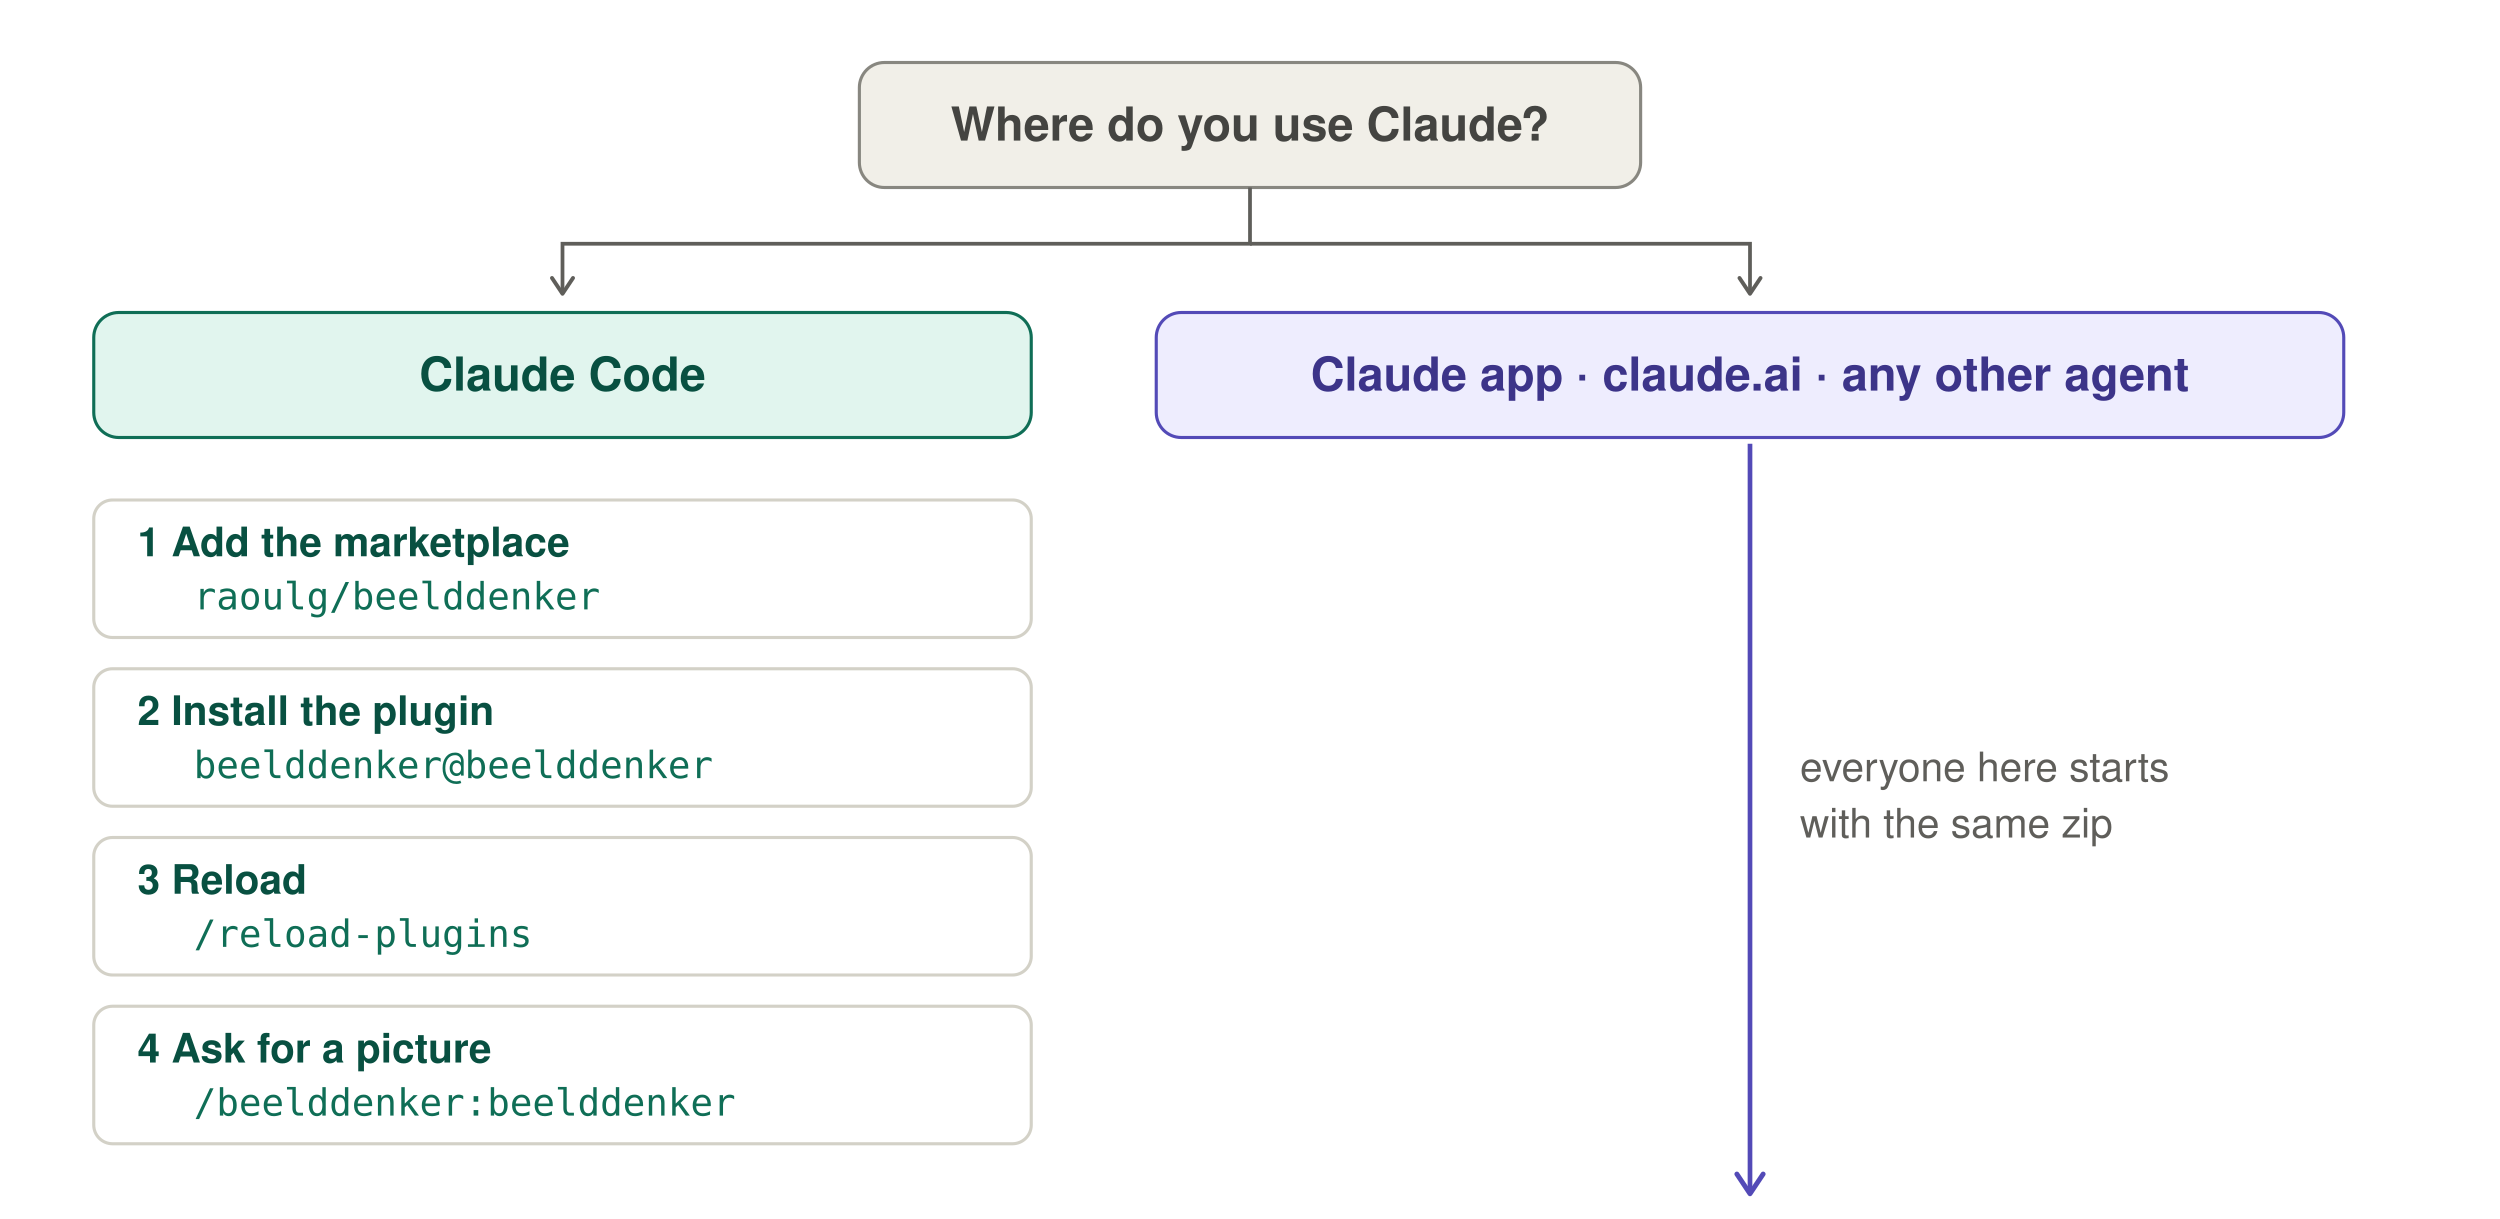
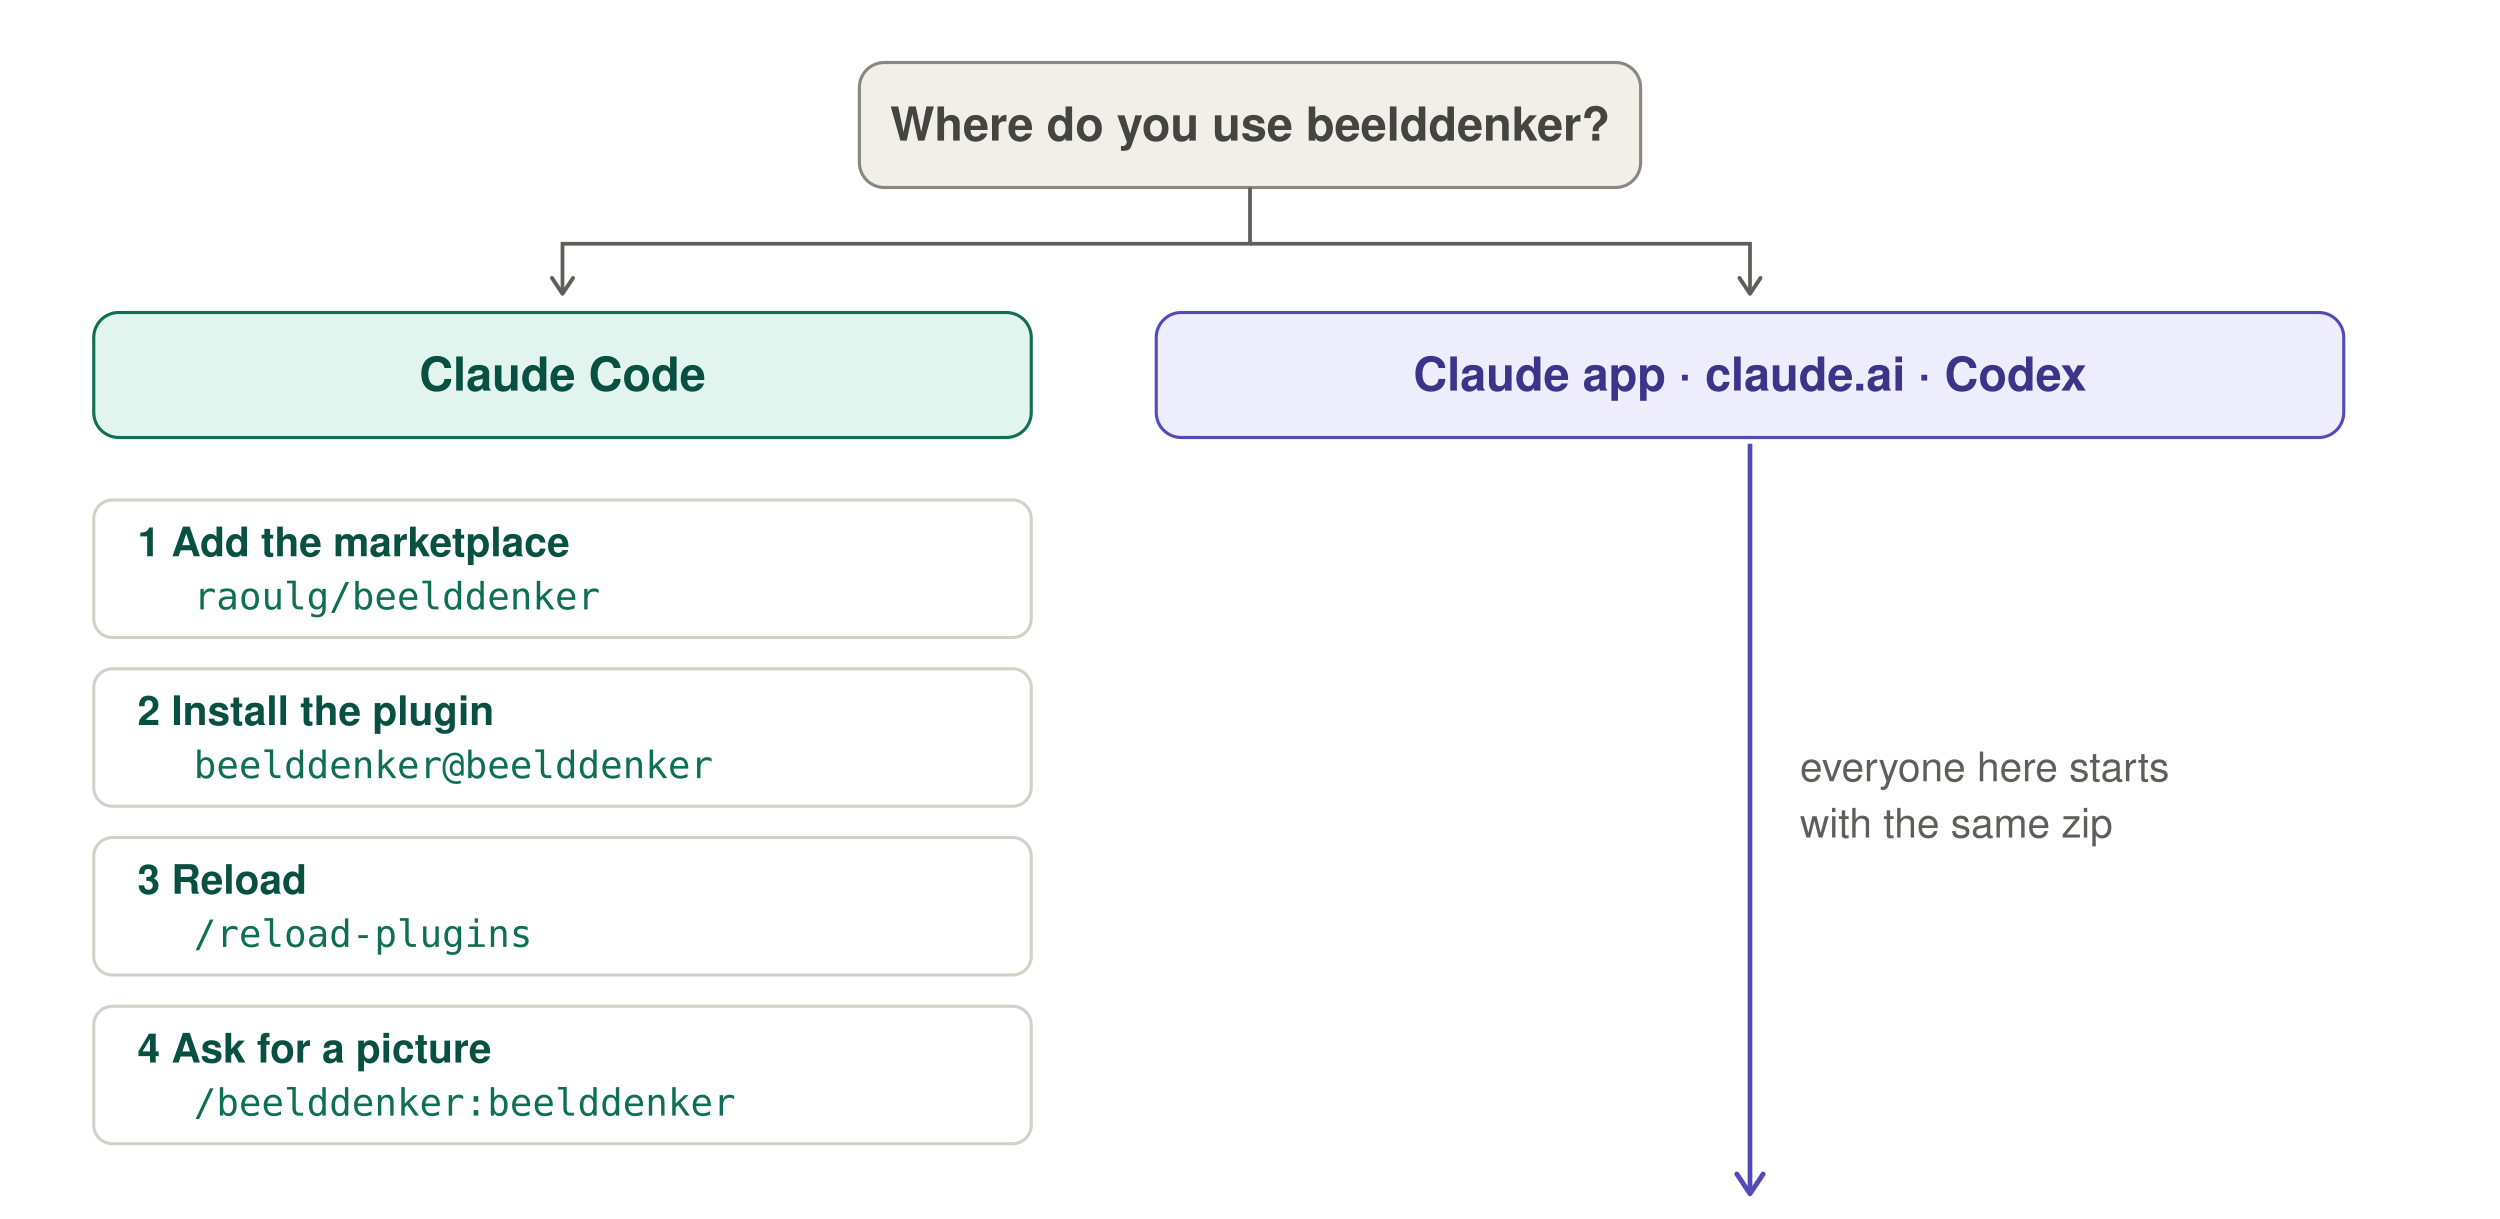
<svg xmlns="http://www.w3.org/2000/svg" width="800" height="390" viewBox="0 0 800 390" role="img">
  <style>
text{font-family:-apple-system,BlinkMacSystemFont,"Segoe UI",Helvetica,Arial,sans-serif}
.h{font-size:15px;font-weight:600}.s{font-size:13px;font-weight:600}.m{font-size:12px;font-family:ui-monospace,SFMono-Regular,Menlo,monospace}.q{font-size:13px}
.ln{stroke:#5F5E5A}.mut{fill:#5F5E5A}
.g{fill:#F1EFE8;stroke:#888780}.gt{fill:#444441}
.p{fill:#EEEDFE;stroke:#534AB7}.pt{fill:#3C3489}.pl{stroke:#534AB7}
.t{fill:#E1F5EE;stroke:#0F6E56}.tt{fill:#085041}.ts{fill:#0F6E56}
.step{fill:none;stroke:#D3D1C7}
@media (prefers-color-scheme:dark){
.ln{stroke:#B4B2A9}.mut{fill:#B4B2A9}
.g{fill:#2C2C2A;stroke:#888780}.gt{fill:#D3D1C7}
.p{fill:#3C3489;stroke:#AFA9EC}.pt{fill:#EEEDFE}.pl{stroke:#AFA9EC}
.t{fill:#085041;stroke:#5DCAA5}.tt{fill:#E1F5EE}.ts{fill:#9FE1CB}
.step{stroke:#444441}}
</style>
  <defs>
    <marker id="a" viewBox="0 0 10 10" refX="8" refY="5" markerWidth="7" markerHeight="7" orient="auto">
      <path class="ln" d="M2 1L8 5L2 9" fill="none" stroke-width="1.5" stroke-linecap="round" stroke-linejoin="round" />
    </marker>
    <marker id="ap" viewBox="0 0 10 10" refX="8" refY="5" markerWidth="7" markerHeight="7" orient="auto">
      <path class="pl" d="M2 1L8 5L2 9" fill="none" stroke-width="1.5" stroke-linecap="round" stroke-linejoin="round" />
    </marker>
  </defs>
  <rect class="g" x="275" y="20" width="250" height="40" rx="8" stroke-width="1" />
-   <text class="h gt" x="400" y="45" text-anchor="middle">Where do you use Claude?</text>
+   <text class="h gt" x="400" y="45" text-anchor="middle">Where do you use beelddenker?</text>
  <path class="ln" d="M400 60 V78 H180 V94" fill="none" stroke-width="1.2" marker-end="url(#a)" />
  <path class="ln" d="M400 78 H560 V94" fill="none" stroke-width="1.2" marker-end="url(#a)" />
  <rect class="t" x="30" y="100" width="300" height="40" rx="8" stroke-width="1" />
  <text class="h tt" x="180" y="125" text-anchor="middle">Claude Code</text>
  <rect class="p" x="370" y="100" width="380" height="40" rx="8" stroke-width="1" />
-   <text class="h pt" x="560" y="125" text-anchor="middle">Claude app · claude.ai · any other agent</text>
+   <text class="h pt" x="560" y="125" text-anchor="middle">Claude app · claude.ai · Codex</text>
  <rect class="step" x="30" y="160" width="300" height="44" rx="6" />
  <text class="s tt" x="44" y="178">1  Add the marketplace</text>
  <text class="m ts" x="62" y="195">raoulg/beelddenker</text>
  <rect class="step" x="30" y="214" width="300" height="44" rx="6" />
  <text class="s tt" x="44" y="232">2  Install the plugin</text>
  <text class="m ts" x="62" y="249">beelddenker@beelddenker</text>
  <rect class="step" x="30" y="268" width="300" height="44" rx="6" />
  <text class="s tt" x="44" y="286">3  Reload</text>
  <text class="m ts" x="62" y="303">/reload-plugins</text>
  <rect class="step" x="30" y="322" width="300" height="44" rx="6" />
  <text class="s tt" x="44" y="340">4  Ask for a picture</text>
  <text class="m ts" x="62" y="357">/beelddenker:beelddenker</text>
  <path class="pl" d="M560 142 V382" fill="none" stroke-width="1.5" marker-end="url(#ap)" />
  <text class="q mut" x="576" y="250">everyone here starts</text>
  <text class="q mut" x="576" y="268">with the same zip</text>
</svg>
